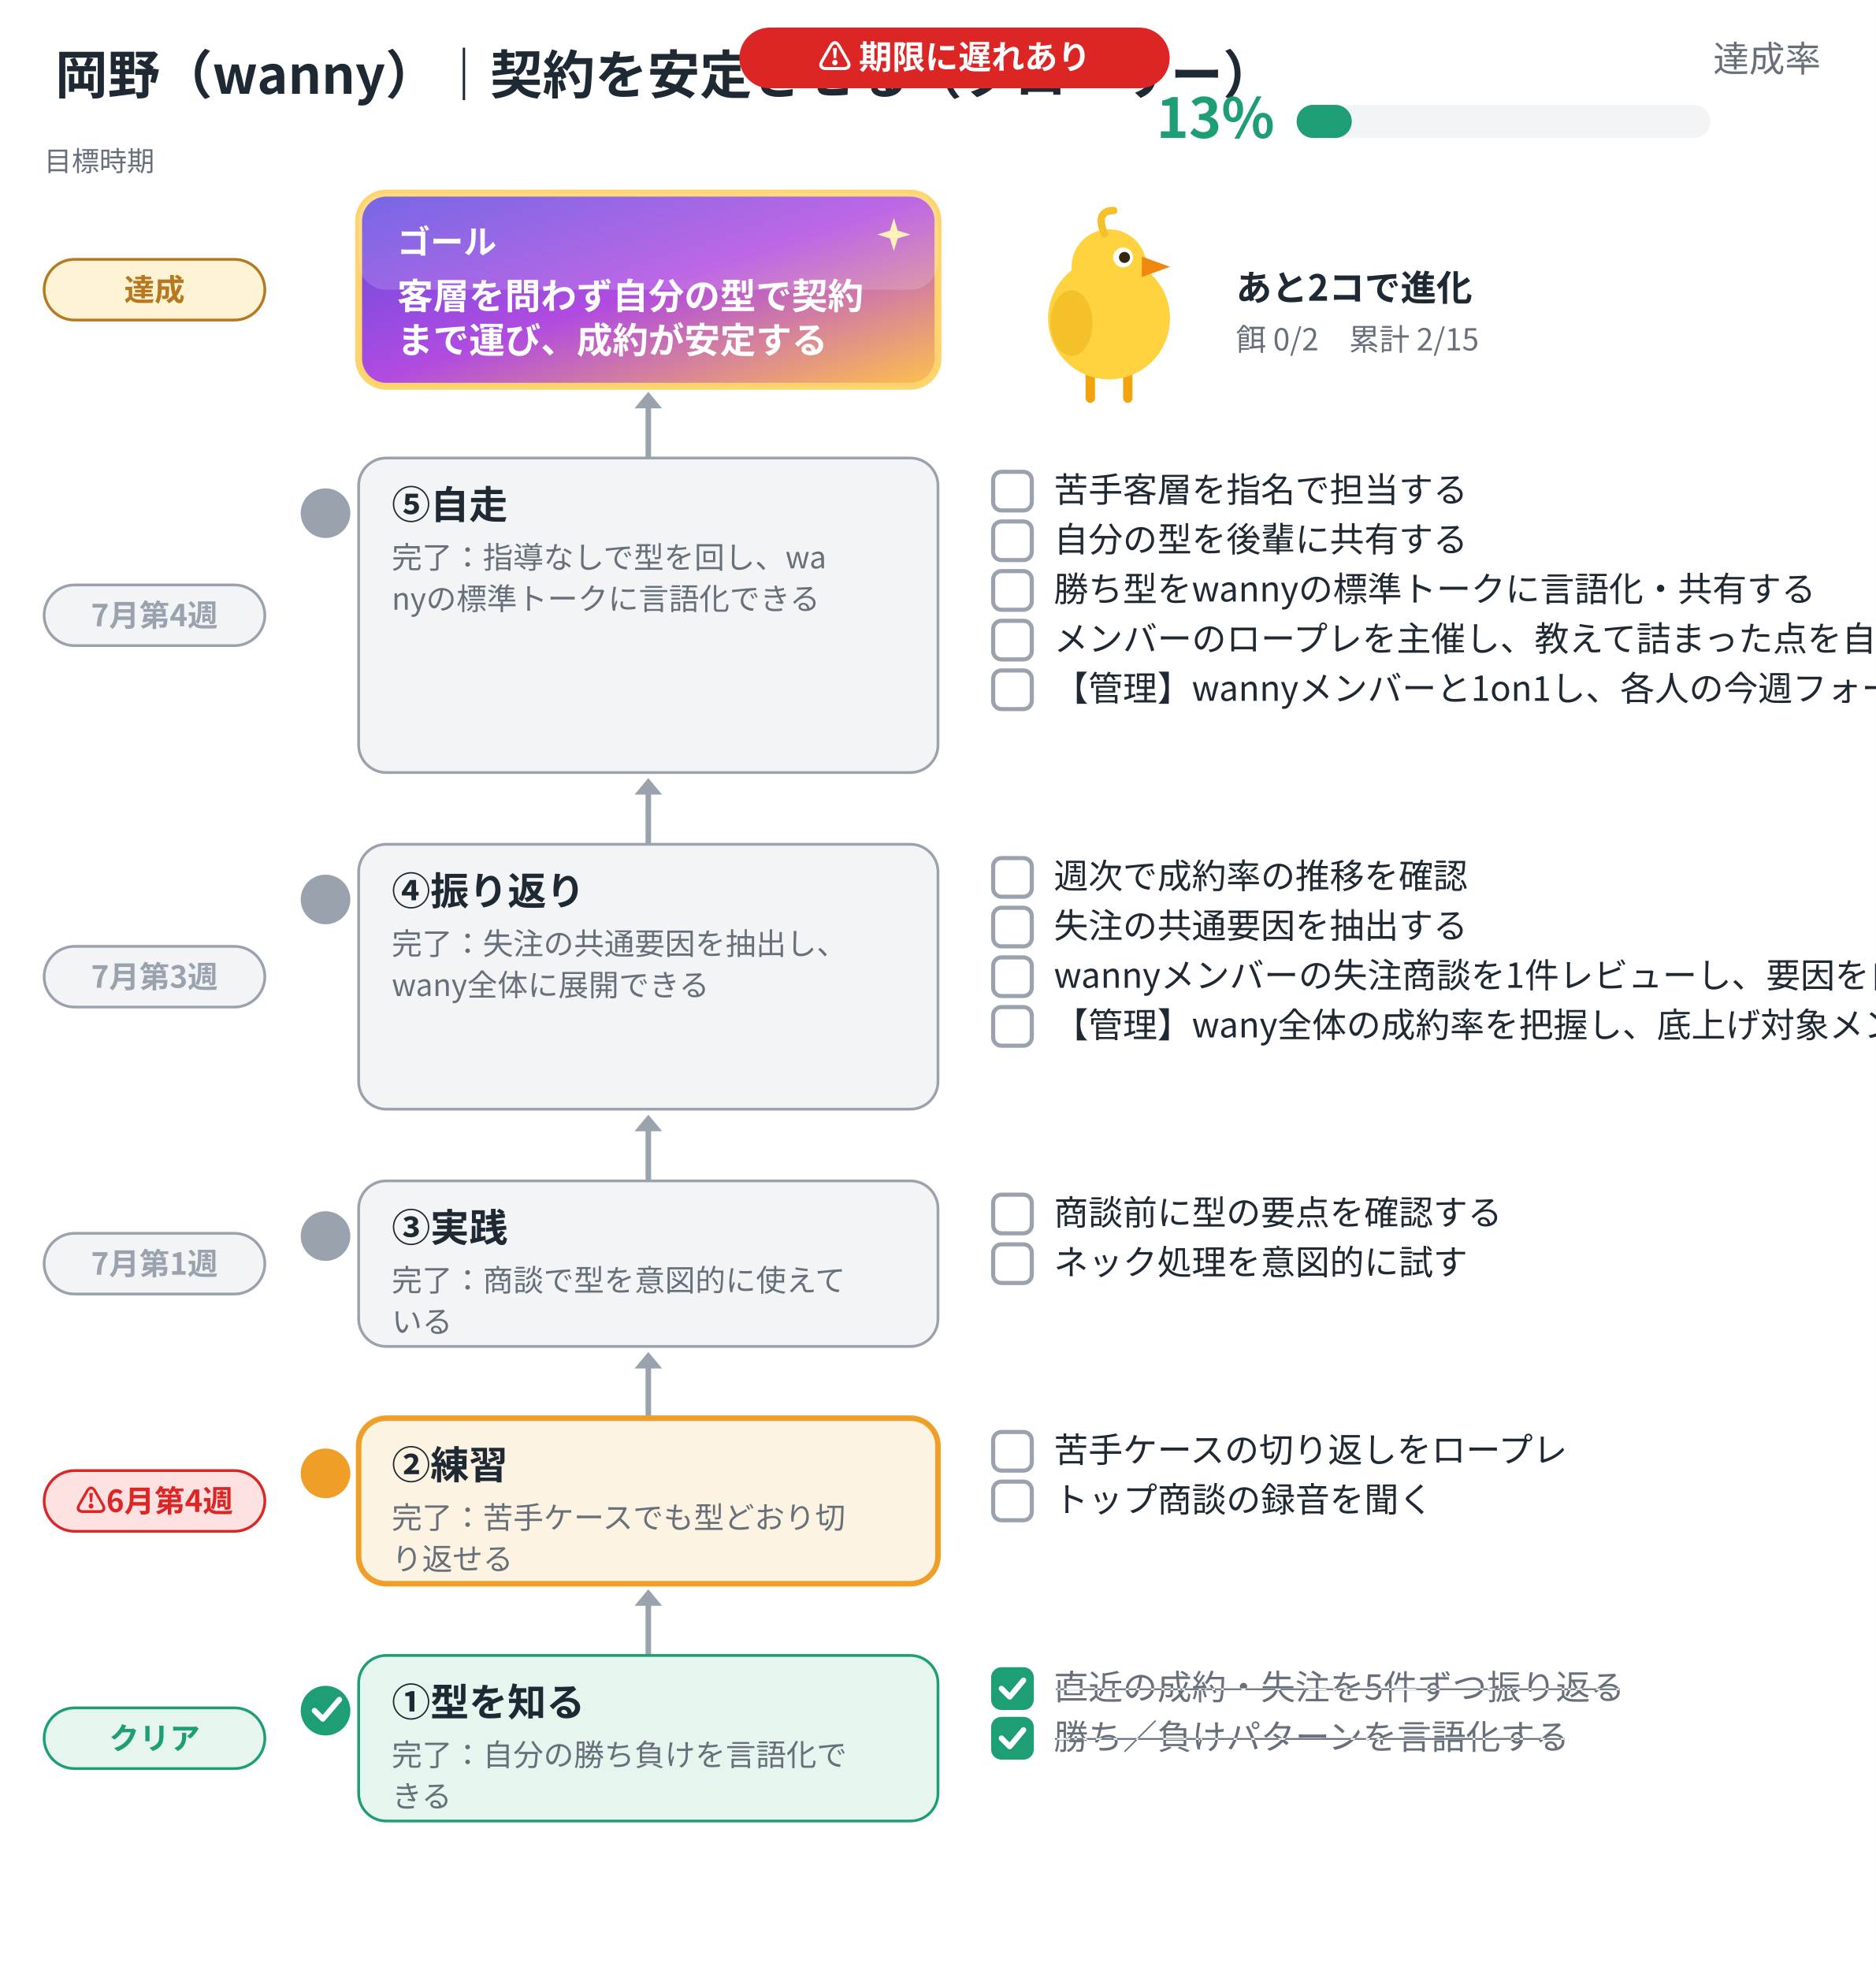
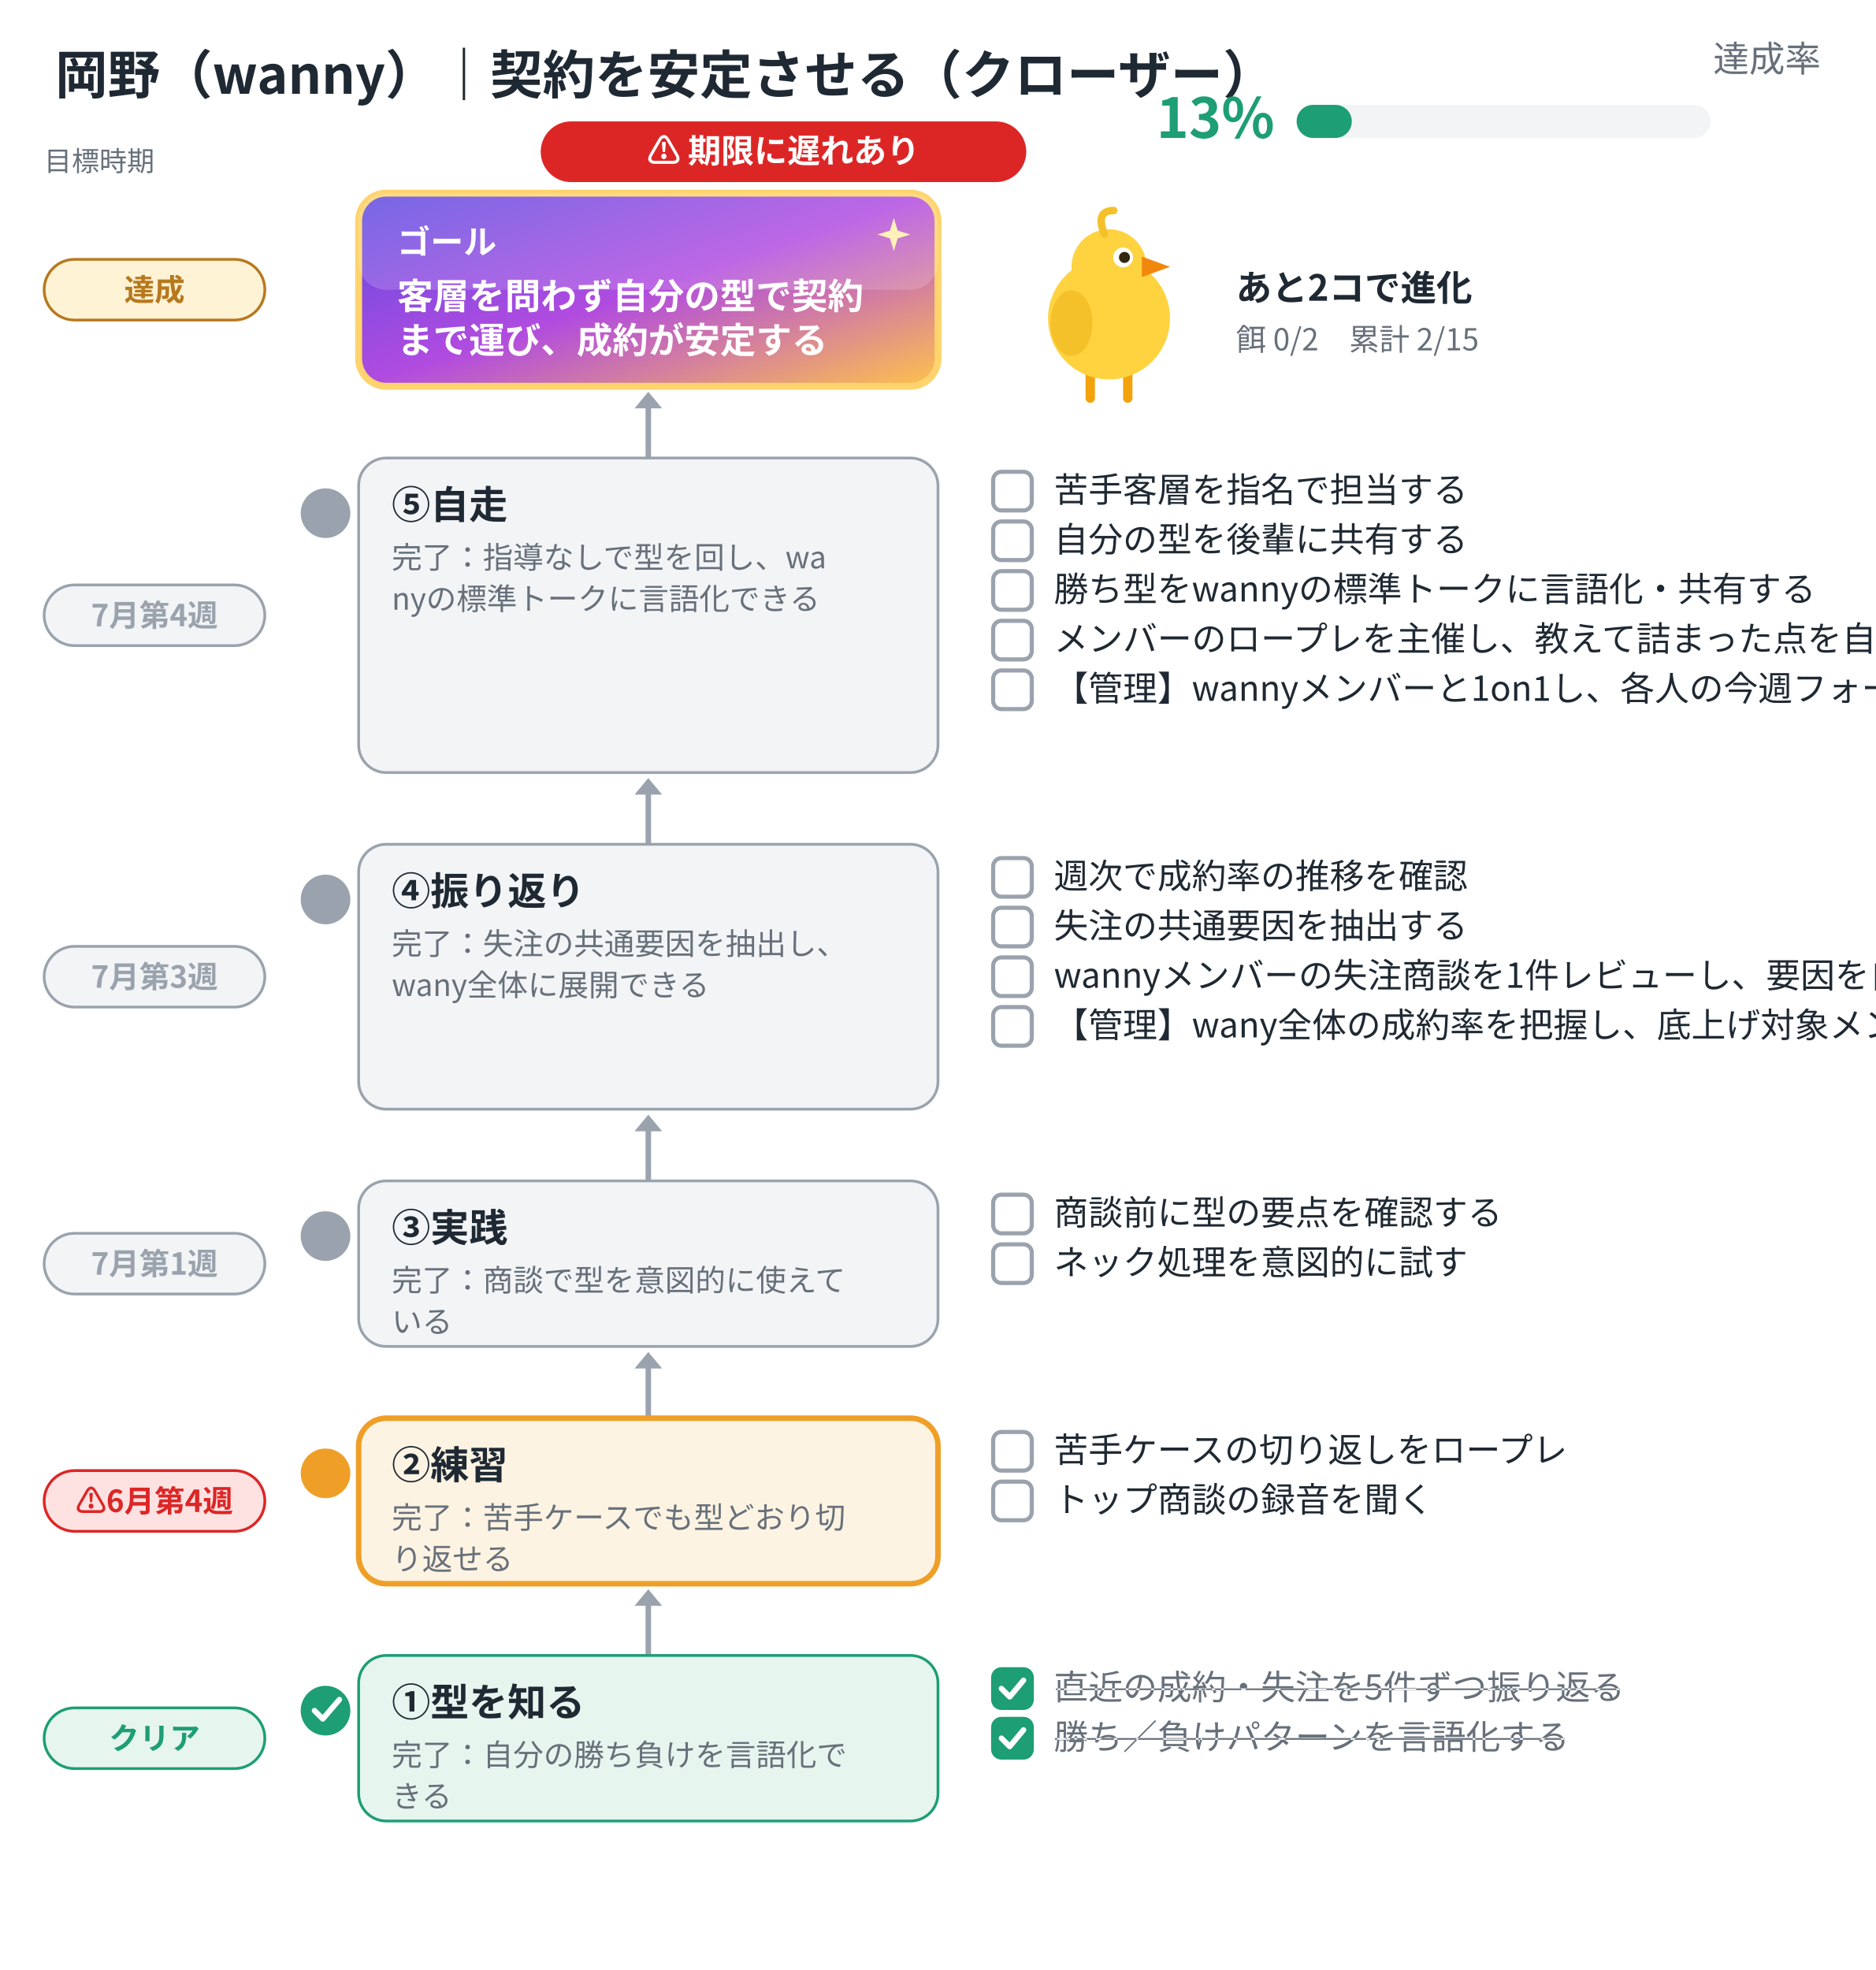
<svg xmlns="http://www.w3.org/2000/svg" viewBox="0 0 680 714" font-family="Hiragino Sans, 'Noto Sans CJK JP', 'Yu Gothic', sans-serif" width="680" height="714">
  <defs>
    <linearGradient id="goalGrad" x1="0" y1="0" x2="1" y2="1">
      <stop offset="0" stop-color="#5B4BE0" />
      <stop offset="0.5" stop-color="#B14BE0" />
      <stop offset="1" stop-color="#FFC24B" />
    </linearGradient>
    <linearGradient id="phx" x1="0" y1="0" x2="0" y2="1">
      <stop offset="0" stop-color="#FFE259" />
      <stop offset="0.5" stop-color="#FF9A00" />
      <stop offset="1" stop-color="#FF3D00" />
    </linearGradient>
    <linearGradient id="phx2" x1="0" y1="0" x2="0" y2="1">
      <stop offset="0" stop-color="#FFF0A0" />
      <stop offset="1" stop-color="#FF7A00" />
    </linearGradient>
    <linearGradient id="hen" x1="0" y1="0" x2="1" y2="1">
      <stop offset="0" stop-color="#37C9B0" />
      <stop offset="0.6" stop-color="#3DA0E8" />
      <stop offset="1" stop-color="#7A5BE0" />
    </linearGradient>
    <linearGradient id="pcock" x1="0" y1="0" x2="0" y2="1">
      <stop offset="0" stop-color="#2BD0C0" />
      <stop offset="0.55" stop-color="#2E8FD0" />
      <stop offset="1" stop-color="#2E4BB0" />
    </linearGradient>
    <linearGradient id="gold" x1="0" y1="0" x2="0" y2="1">
      <stop offset="0" stop-color="#FFF0A8" />
      <stop offset="0.5" stop-color="#F2C230" />
      <stop offset="1" stop-color="#C8901A" />
    </linearGradient>
  </defs>
  <rect x="0" y="0" width="680" height="714" fill="#FFFFFF" />
  <text x="20" y="34" font-size="19" font-weight="700" fill="#1F2933">岡野（wanny）｜契約を安定させる（クローザー）</text>
  <text x="660" y="26" text-anchor="end" font-size="13" fill="#67707A">達成率</text>
  <text x="462" y="50" text-anchor="end" font-size="20" font-weight="700" fill="#1D9E75">13%</text>
  <rect x="470" y="38" width="150" height="12" rx="6" fill="#F2F4F6" />
  <rect x="470" y="38" width="20" height="12" rx="6" fill="#1D9E75" />
  <rect x="130" y="70" width="210" height="70" rx="10" fill="url(#goalGrad)" stroke="#FFD36E" stroke-width="2.5" />
  <rect x="130" y="70" width="210" height="35.0" rx="10" fill="#FFFFFF" opacity="0.16" />
  <text x="144" y="92" font-size="12" font-weight="700" fill="#FFFFFF">ゴール</text>
  <polygon points="324.0,79.0 325.4,83.6 330.0,85.0 325.4,86.4 324.0,91.0 322.6,86.4 318.0,85.0 322.6,83.6" fill="#FFF1B8" />
  <text x="144" y="112" font-size="13" font-weight="600" fill="#FFFFFF">客層を問わず自分の型で契約</text>
  <text x="144" y="128" font-size="13" font-weight="600" fill="#FFFFFF">まで運び、成約が安定する</text>
  <rect x="16" y="94.0" width="80" height="22" rx="11" fill="#FFF3D6" stroke="#B7791F" stroke-width="1" />
  <text x="56.0" y="109.0" text-anchor="middle" font-size="11" font-weight="700" fill="#B7791F">達成</text>
  <line x1="395.2" y1="134.1" x2="395.2" y2="144.3" stroke="#F2A30D" stroke-width="3.4" stroke-linecap="round" />
  <line x1="408.8" y1="134.1" x2="408.8" y2="144.3" stroke="#F2A30D" stroke-width="3.4" stroke-linecap="round" />
  <circle cx="402.0" cy="115.4" r="22.1" fill="#FFD23F" />
  <ellipse cx="388.4" cy="117.1" rx="7.6" ry="11.9" fill="#F4C12B" />
  <circle cx="402.0" cy="96.7" r="13.6" fill="#FFD23F" />
  <polygon points="413.9,93.0 424.1,96.7 413.9,100.4" fill="#F2870D" />
  <circle cx="407.1" cy="93.3" r="3.6" fill="#FFFFFF" />
  <circle cx="407.6" cy="93.3" r="2.0" fill="#33270D" />
  <path d="M400.3,84.8Q396.9,76.3 403.7,76.3" fill="none" stroke="#F4C12B" stroke-width="2.7" stroke-linecap="round" stroke-linejoin="round" />
  <text x="448" y="109" font-size="13" font-weight="700" fill="#1F2933">あと2コで進化</text>
  <text x="448" y="127" font-size="11" fill="#67707A">餌 0/2　累計 2/15</text>
  <text x="16" y="62" font-size="10" fill="#67707A">目標時期</text>
  <line x1="235.0" y1="166" x2="235.0" y2="146" stroke="#9AA3AD" stroke-width="2" />
  <path d="M230.0,148 L235.0,142 L240.0,148 Z" fill="#9AA3AD" />
  <rect x="130" y="166" width="210" height="114" rx="10" fill="#F2F4F6" stroke="#9AA3AD" stroke-width="1" />
  <circle cx="118" cy="186" r="9" fill="#9AA3AD" />
  <text x="142" y="188" font-size="14" font-weight="700" fill="#1F2933">⑤自走</text>
  <text x="142" y="206" font-size="11" fill="#67707A">完了：指導なしで型を回し、wa</text>
  <text x="142" y="221" font-size="11" fill="#67707A">nyの標準トークに言語化できる</text>
  <rect x="16" y="212.0" width="80" height="22" rx="11" fill="#F2F4F6" stroke="#9AA3AD" stroke-width="1" />
  <text x="56.0" y="227.0" text-anchor="middle" font-size="11" font-weight="700" fill="#9AA3AD">7月第4週</text>
  <rect x="360" y="171" width="14" height="14" rx="3" fill="#fff" stroke="#9AA3AD" stroke-width="1.5" />
  <text x="382" y="182" font-size="12.5" fill="#1F2933">苦手客層を指名で担当する</text>
  <rect x="360" y="189" width="14" height="14" rx="3" fill="#fff" stroke="#9AA3AD" stroke-width="1.5" />
  <text x="382" y="200" font-size="12.5" fill="#1F2933">自分の型を後輩に共有する</text>
  <rect x="360" y="207" width="14" height="14" rx="3" fill="#fff" stroke="#9AA3AD" stroke-width="1.5" />
  <text x="382" y="218" font-size="12.5" fill="#1F2933">勝ち型をwannyの標準トークに言語化・共有する</text>
  <rect x="360" y="225" width="14" height="14" rx="3" fill="#fff" stroke="#9AA3AD" stroke-width="1.5" />
  <text x="382" y="236" font-size="12.5" fill="#1F2933">メンバーのロープレを主催し、教えて詰まった点を自分の再発見に使う</text>
  <rect x="360" y="243" width="14" height="14" rx="3" fill="#fff" stroke="#9AA3AD" stroke-width="1.5" />
  <text x="382" y="254" font-size="12.5" fill="#1F2933">【管理】wannyメンバーと1on1し、各人の今週フォーカスを握る</text>
  <line x1="235.0" y1="306" x2="235.0" y2="286" stroke="#9AA3AD" stroke-width="2" />
  <path d="M230.0,288 L235.0,282 L240.0,288 Z" fill="#9AA3AD" />
  <rect x="130" y="306" width="210" height="96" rx="10" fill="#F2F4F6" stroke="#9AA3AD" stroke-width="1" />
  <circle cx="118" cy="326" r="9" fill="#9AA3AD" />
  <text x="142" y="328" font-size="14" font-weight="700" fill="#1F2933">④振り返り</text>
  <text x="142" y="346" font-size="11" fill="#67707A">完了：失注の共通要因を抽出し、</text>
  <text x="142" y="361" font-size="11" fill="#67707A">wany全体に展開できる</text>
  <rect x="16" y="343.0" width="80" height="22" rx="11" fill="#F2F4F6" stroke="#9AA3AD" stroke-width="1" />
  <text x="56.0" y="358.0" text-anchor="middle" font-size="11" font-weight="700" fill="#9AA3AD">7月第3週</text>
  <rect x="360" y="311" width="14" height="14" rx="3" fill="#fff" stroke="#9AA3AD" stroke-width="1.5" />
  <text x="382" y="322" font-size="12.5" fill="#1F2933">週次で成約率の推移を確認</text>
  <rect x="360" y="329" width="14" height="14" rx="3" fill="#fff" stroke="#9AA3AD" stroke-width="1.5" />
  <text x="382" y="340" font-size="12.5" fill="#1F2933">失注の共通要因を抽出する</text>
  <rect x="360" y="347" width="14" height="14" rx="3" fill="#fff" stroke="#9AA3AD" stroke-width="1.5" />
  <text x="382" y="358" font-size="12.5" fill="#1F2933">wannyメンバーの失注商談を1件レビューし、要因を自分の型と照合</text>
  <rect x="360" y="365" width="14" height="14" rx="3" fill="#fff" stroke="#9AA3AD" stroke-width="1.5" />
  <text x="382" y="376" font-size="12.5" fill="#1F2933">【管理】wany全体の成約率を把握し、底上げ対象メンバーを決める</text>
  <line x1="235.0" y1="428" x2="235.0" y2="408" stroke="#9AA3AD" stroke-width="2" />
  <path d="M230.0,410 L235.0,404 L240.0,410 Z" fill="#9AA3AD" />
  <rect x="130" y="428" width="210" height="60" rx="10" fill="#F2F4F6" stroke="#9AA3AD" stroke-width="1" />
  <circle cx="118" cy="448" r="9" fill="#9AA3AD" />
  <text x="142" y="450" font-size="14" font-weight="700" fill="#1F2933">③実践</text>
  <text x="142" y="468" font-size="11" fill="#67707A">完了：商談で型を意図的に使えて</text>
  <text x="142" y="483" font-size="11" fill="#67707A">いる</text>
  <rect x="16" y="447.0" width="80" height="22" rx="11" fill="#F2F4F6" stroke="#9AA3AD" stroke-width="1" />
  <text x="56.0" y="462.0" text-anchor="middle" font-size="11" font-weight="700" fill="#9AA3AD">7月第1週</text>
  <rect x="360" y="433" width="14" height="14" rx="3" fill="#fff" stroke="#9AA3AD" stroke-width="1.5" />
  <text x="382" y="444" font-size="12.5" fill="#1F2933">商談前に型の要点を確認する</text>
  <rect x="360" y="451" width="14" height="14" rx="3" fill="#fff" stroke="#9AA3AD" stroke-width="1.5" />
  <text x="382" y="462" font-size="12.5" fill="#1F2933">ネック処理を意図的に試す</text>
  <line x1="235.0" y1="514" x2="235.0" y2="494" stroke="#9AA3AD" stroke-width="2" />
  <path d="M230.0,496 L235.0,490 L240.0,496 Z" fill="#9AA3AD" />
  <rect x="130" y="514" width="210" height="60" rx="10" fill="#FDF3E2" stroke="#EF9F27" stroke-width="2" />
  <circle cx="118" cy="534" r="9" fill="#EF9F27" />
  <text x="142" y="536" font-size="14" font-weight="700" fill="#1F2933">②練習</text>
  <text x="142" y="554" font-size="11" fill="#67707A">完了：苦手ケースでも型どおり切</text>
  <text x="142" y="569" font-size="11" fill="#67707A">り返せる</text>
  <rect x="16" y="533.0" width="80" height="22" rx="11" fill="#FEE2E2" stroke="#DC2626" stroke-width="1" />
  <text x="56.0" y="548.0" text-anchor="middle" font-size="11" font-weight="700" fill="#DC2626">⚠6月第4週</text>
  <rect x="360" y="519" width="14" height="14" rx="3" fill="#fff" stroke="#9AA3AD" stroke-width="1.5" />
  <text x="382" y="530" font-size="12.5" fill="#1F2933">苦手ケースの切り返しをロープレ</text>
  <rect x="360" y="537" width="14" height="14" rx="3" fill="#fff" stroke="#9AA3AD" stroke-width="1.5" />
  <text x="382" y="548" font-size="12.5" fill="#1F2933">トップ商談の録音を聞く</text>
  <line x1="235.0" y1="600" x2="235.0" y2="580" stroke="#9AA3AD" stroke-width="2" />
  <path d="M230.0,582 L235.0,576 L240.0,582 Z" fill="#9AA3AD" />
  <rect x="130" y="600" width="210" height="60" rx="10" fill="#E7F5EF" stroke="#1D9E75" stroke-width="1" />
  <circle cx="118" cy="620" r="9" fill="#1D9E75" />
  <path d="M114,620 l3,3 l6,-7" fill="none" stroke="#fff" stroke-width="2" stroke-linecap="round" stroke-linejoin="round" />
  <text x="142" y="622" font-size="14" font-weight="700" fill="#1F2933">①型を知る</text>
  <text x="142" y="640" font-size="11" fill="#67707A">完了：自分の勝ち負けを言語化で</text>
  <text x="142" y="655" font-size="11" fill="#67707A">きる</text>
  <rect x="16" y="619.0" width="80" height="22" rx="11" fill="#E7F5EF" stroke="#1D9E75" stroke-width="1" />
  <text x="56.0" y="634.0" text-anchor="middle" font-size="11" font-weight="700" fill="#1D9E75">クリア</text>
  <rect x="360" y="605" width="14" height="14" rx="3" fill="#1D9E75" stroke="#1D9E75" stroke-width="1.5" />
  <path d="M363,612 l3,3 l5,-6" fill="none" stroke="#fff" stroke-width="2" stroke-linecap="round" stroke-linejoin="round" />
  <text x="382" y="616" font-size="12.5" fill="#67707A" text-decoration="line-through">直近の成約・失注を5件ずつ振り返る</text>
  <rect x="360" y="623" width="14" height="14" rx="3" fill="#1D9E75" stroke="#1D9E75" stroke-width="1.5" />
  <path d="M363,630 l3,3 l5,-6" fill="none" stroke="#fff" stroke-width="2" stroke-linecap="round" stroke-linejoin="round" />
  <text x="382" y="634" font-size="12.5" fill="#67707A" text-decoration="line-through">勝ち／負けパターンを言語化する</text>
-   <rect x="268" y="10" width="156" height="22" rx="11" fill="#DC2626" />
-   <text x="346.0" y="25" text-anchor="middle" font-size="12" font-weight="700" fill="#FFFFFF">⚠ 期限に遅れあり</text>
+   <rect x="196" y="44" width="176" height="22" rx="11" fill="#DC2626" />
+   <text x="284.0" y="59" text-anchor="middle" font-size="12" font-weight="700" fill="#FFFFFF">⚠ 期限に遅れあり</text>
</svg>
